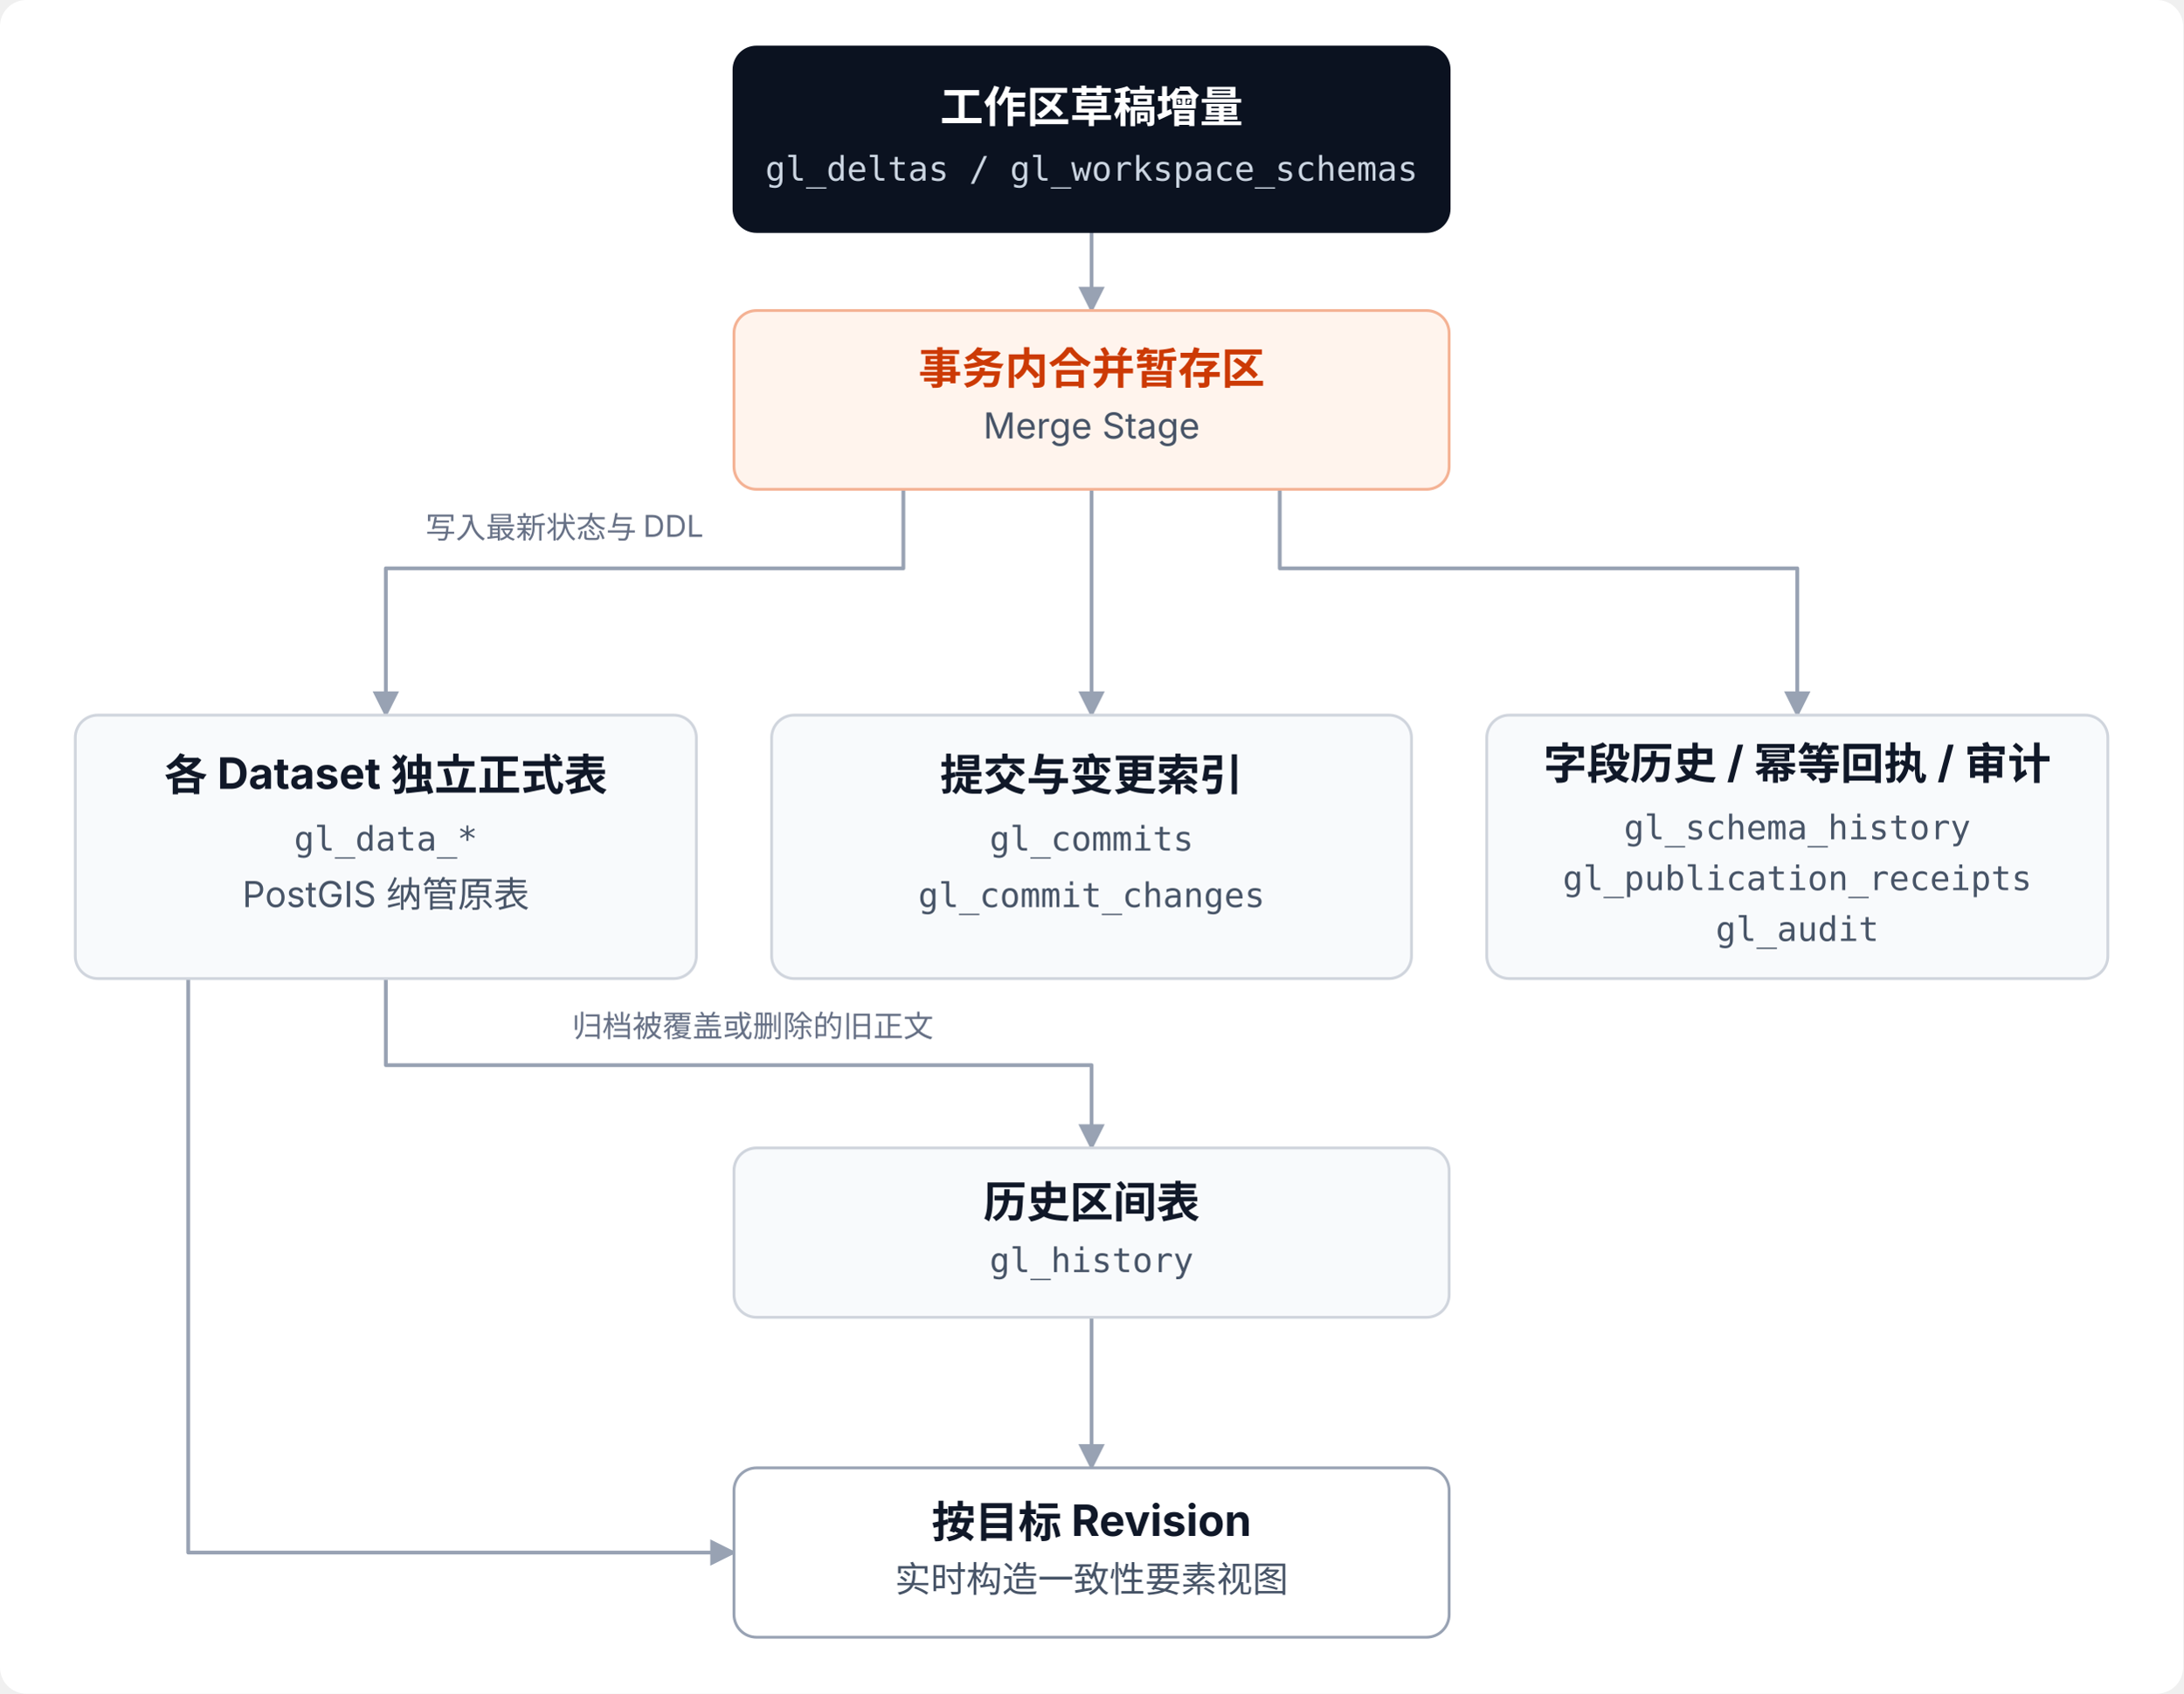
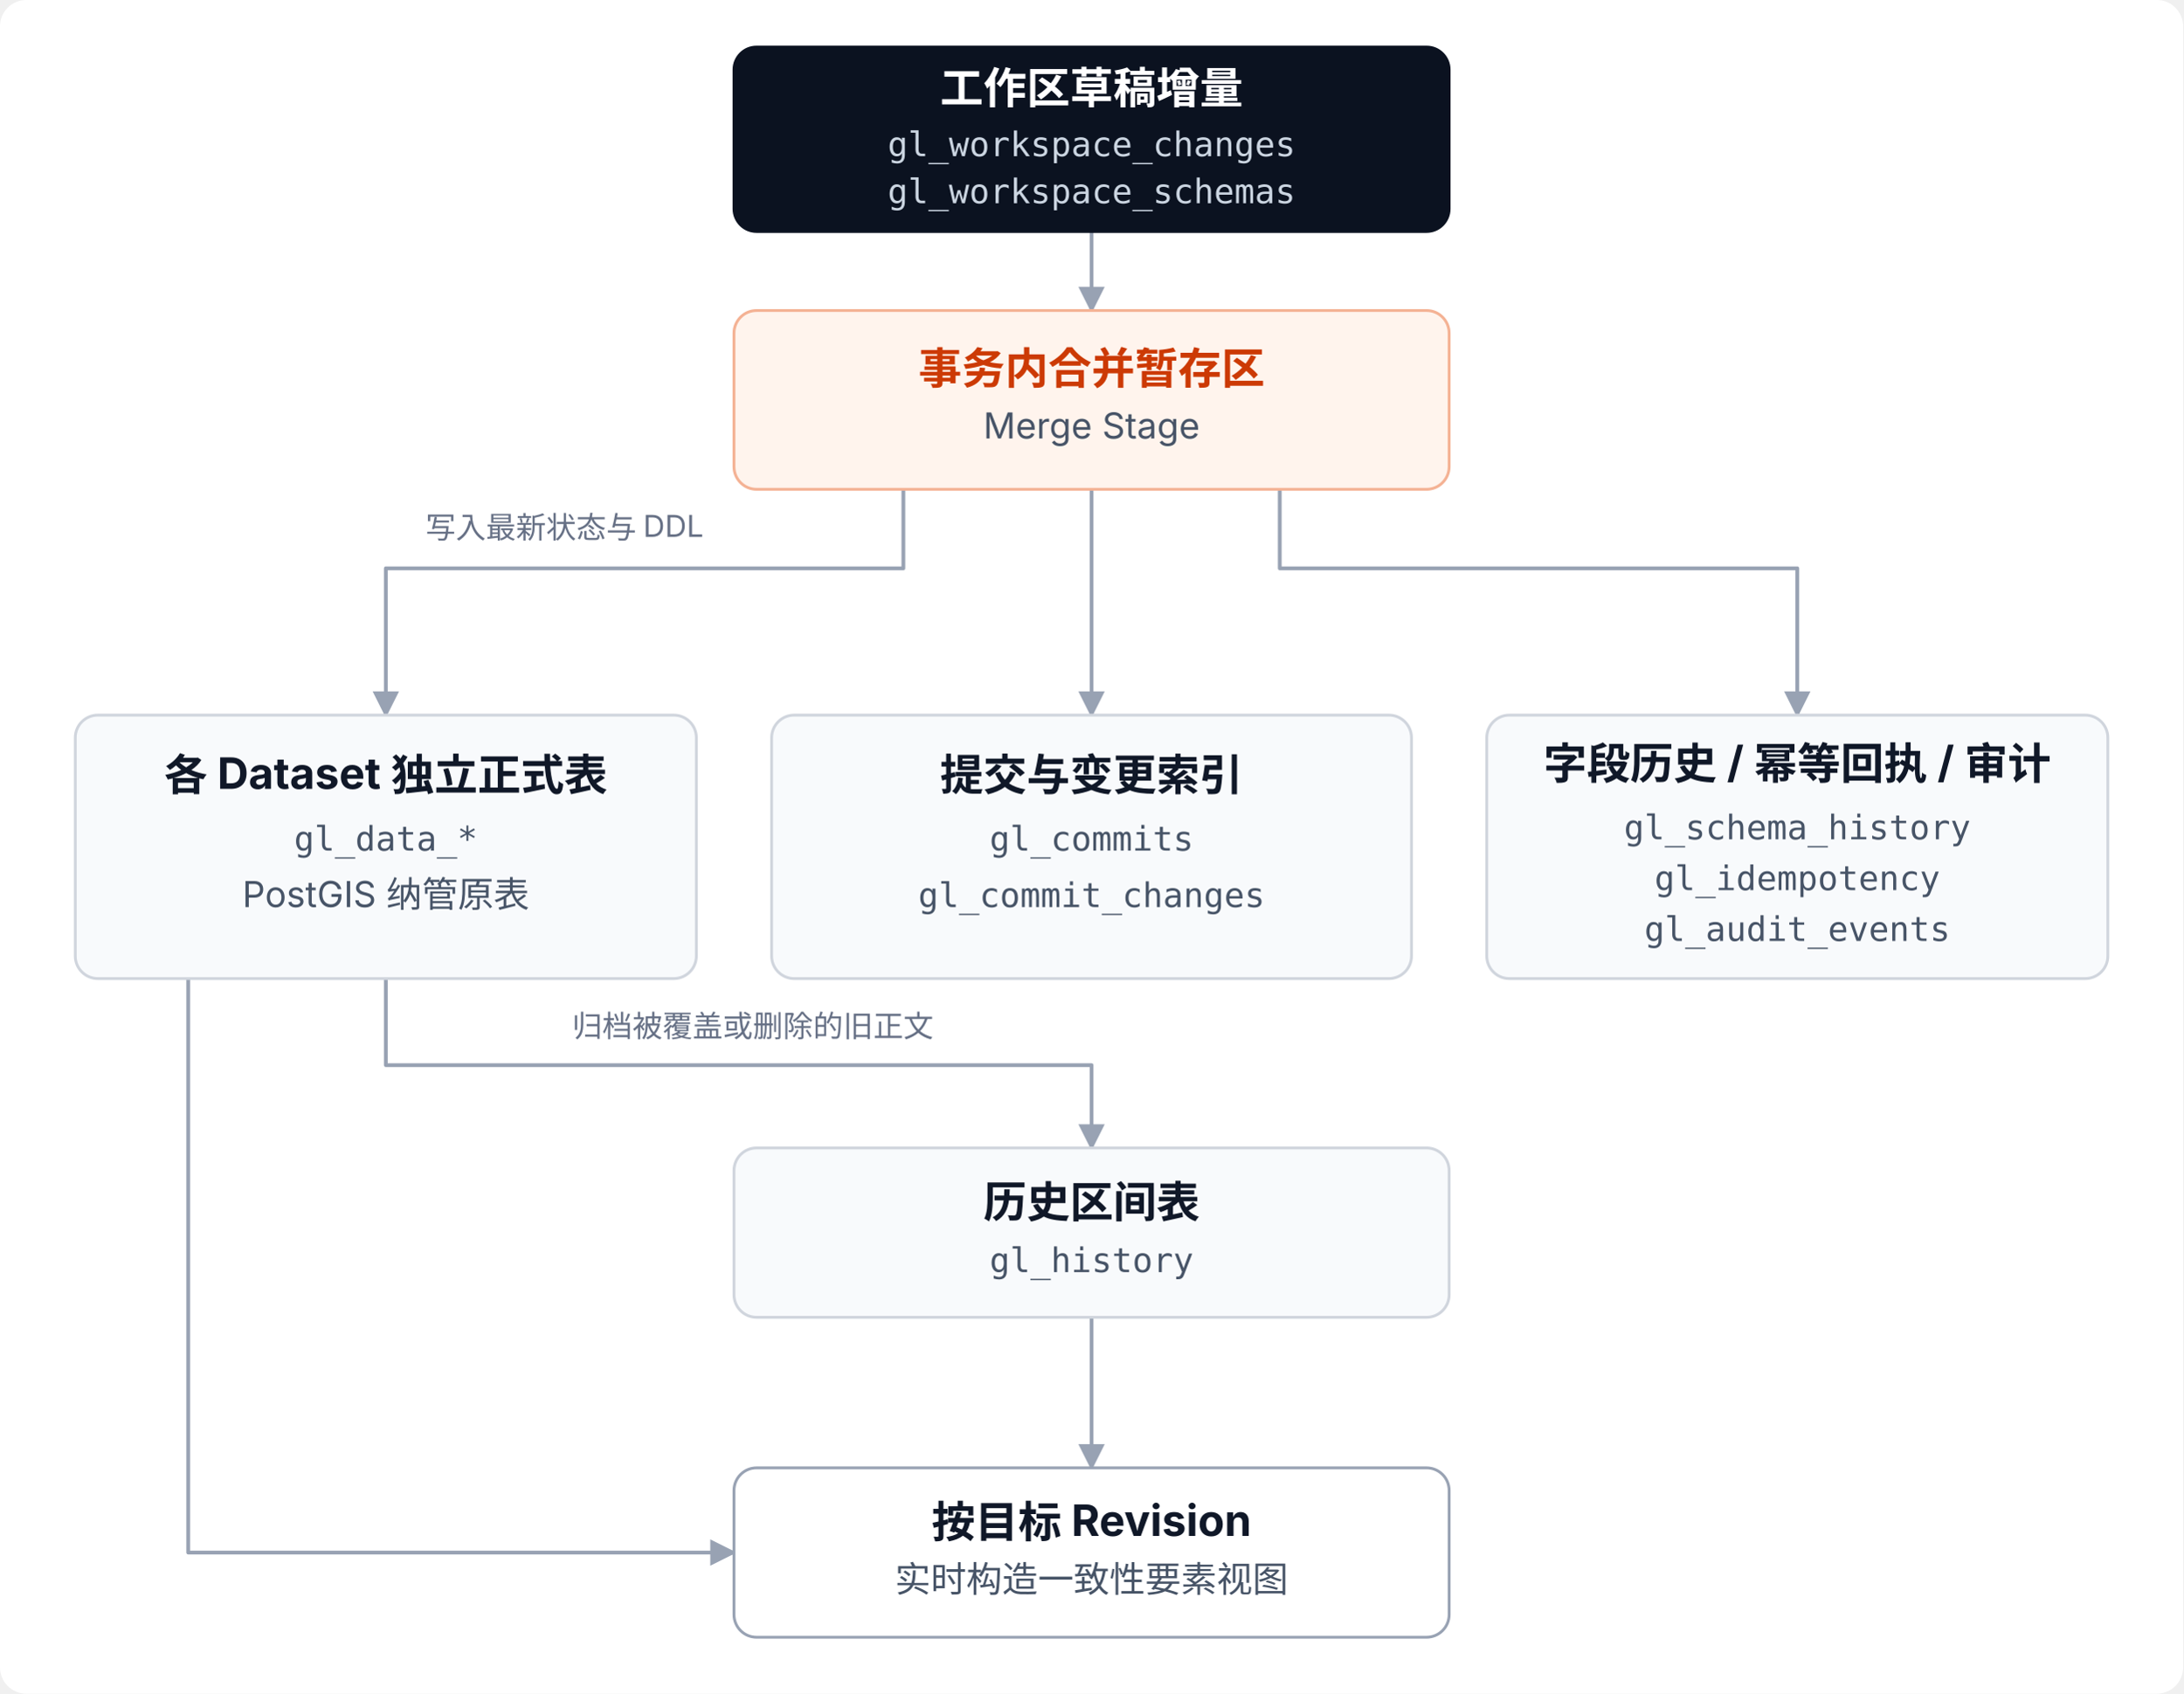
<svg xmlns="http://www.w3.org/2000/svg" width="1160" height="900" viewBox="0 0 1160 900" role="img" aria-labelledby="title desc">
  <defs>
    <marker id="arrow" viewBox="0 0 10 10" refX="9" refY="5" markerWidth="7" markerHeight="7" orient="auto">
      <path class="arrow" d="M0 0L10 5L0 10Z" />
    </marker>
  </defs>
  <style>
    text { font-family: Inter, 'PingFang SC', 'Microsoft YaHei', sans-serif; text-anchor: middle; }
    .canvas { fill: #fff; }
    .node { fill: #f8fafc; stroke: #d0d5dd; stroke-width: 1.5; }
    .draft { fill: #0b1220; stroke: #0b1220; }
    .stage { fill: #fff4ed; stroke: #f4b294; }
    .view { fill: #fff; stroke: #98a2b3; }
    .name { fill: #101828; font-size: 23px; font-weight: 650; }
    .detail { fill: #475467; font-size: 19px; }
    .light { fill: #fff; }
    .light-detail { fill: #cbd5e1; }
    .mono { font-family: ui-monospace, SFMono-Regular, Menlo, monospace; font-size: 18px; }
    .accent { fill: #cc3a05; }
    .edge-label { fill: #667085; font-size: 16px; }
    .line { fill: none; stroke: #98a2b3; stroke-width: 2; stroke-linecap: round; stroke-linejoin: round; }
    .arrow { fill: #98a2b3; }
    @media (prefers-color-scheme: dark) {
      .canvas { fill: #101722; }
      .node { fill: #182334; stroke: #475467; }
      .draft { fill: #253248; stroke: #607086; }
      .stage { fill: #35251f; stroke: #b76a48; }
      .view { fill: #182334; stroke: #667085; }
      .name { fill: #f2f4f7; }
      .detail { fill: #cbd5e1; }
      .accent { fill: #ff9b72; }
      .edge-label { fill: #a4afc0; }
    }
  </style>
  <rect class="canvas" width="1160" height="900" rx="14" />
  <g class="line" marker-end="url(#arrow)">
    <path d="M580 123V165" />
    <path d="M480 260V302H205V380" />
    <path d="M580 260V380" />
    <path d="M680 260V302H955V380" />
    <path d="M205 520V566H580V610" />
    <path d="M100 520V825H390" />
    <path d="M580 700V780" />
  </g>
  <rect class="node draft" x="390" y="25" width="380" height="98" rx="12" />
-   <text class="name light" x="580" y="65">工作区草稿增量</text>
-   <text class="detail light-detail mono" x="580" y="96">gl_deltas / gl_workspace_schemas</text>
+   <text class="name light" x="580" y="55">工作区草稿增量</text>
+   <text class="detail light-detail mono" x="580" y="83">gl_workspace_changes</text>
+   <text class="detail light-detail mono" x="580" y="108">gl_workspace_schemas</text>
  <rect class="node stage" x="390" y="165" width="380" height="95" rx="12" />
  <text class="name accent" x="580" y="204">事务内合并暂存区</text>
  <text class="detail" x="580" y="233">Merge Stage</text>
  <text class="edge-label" x="300" y="286">写入最新状态与 DDL</text>
  <rect class="node" x="40" y="380" width="330" height="140" rx="12" />
  <text class="name" x="205" y="420">各 Dataset 独立正式表</text>
  <text class="detail mono" x="205" y="452">gl_data_*</text>
  <text class="detail" x="205" y="482">PostGIS 纳管原表</text>
  <rect class="node" x="410" y="380" width="340" height="140" rx="12" />
  <text class="name" x="580" y="420">提交与变更索引</text>
  <text class="detail mono" x="580" y="452">gl_commits</text>
  <text class="detail mono" x="580" y="482">gl_commit_changes</text>
  <rect class="node" x="790" y="380" width="330" height="140" rx="12" />
  <text class="name" x="955" y="414">字段历史 / 幂等回执 / 审计</text>
  <text class="detail mono" x="955" y="446">gl_schema_history</text>
-   <text class="detail mono" x="955" y="473">gl_publication_receipts</text>
-   <text class="detail mono" x="955" y="500">gl_audit</text>
+   <text class="detail mono" x="955" y="473">gl_idempotency</text>
+   <text class="detail mono" x="955" y="500">gl_audit_events</text>
  <text class="edge-label" x="400" y="551">归档被覆盖或删除的旧正文</text>
  <rect class="node" x="390" y="610" width="380" height="90" rx="12" />
  <text class="name" x="580" y="647">历史区间表</text>
  <text class="detail mono" x="580" y="676">gl_history</text>
  <rect class="node view" x="390" y="780" width="380" height="90" rx="12" />
  <text class="name" x="580" y="817">按目标 Revision</text>
  <text class="detail" x="580" y="846">实时构造一致性要素视图</text>
</svg>
